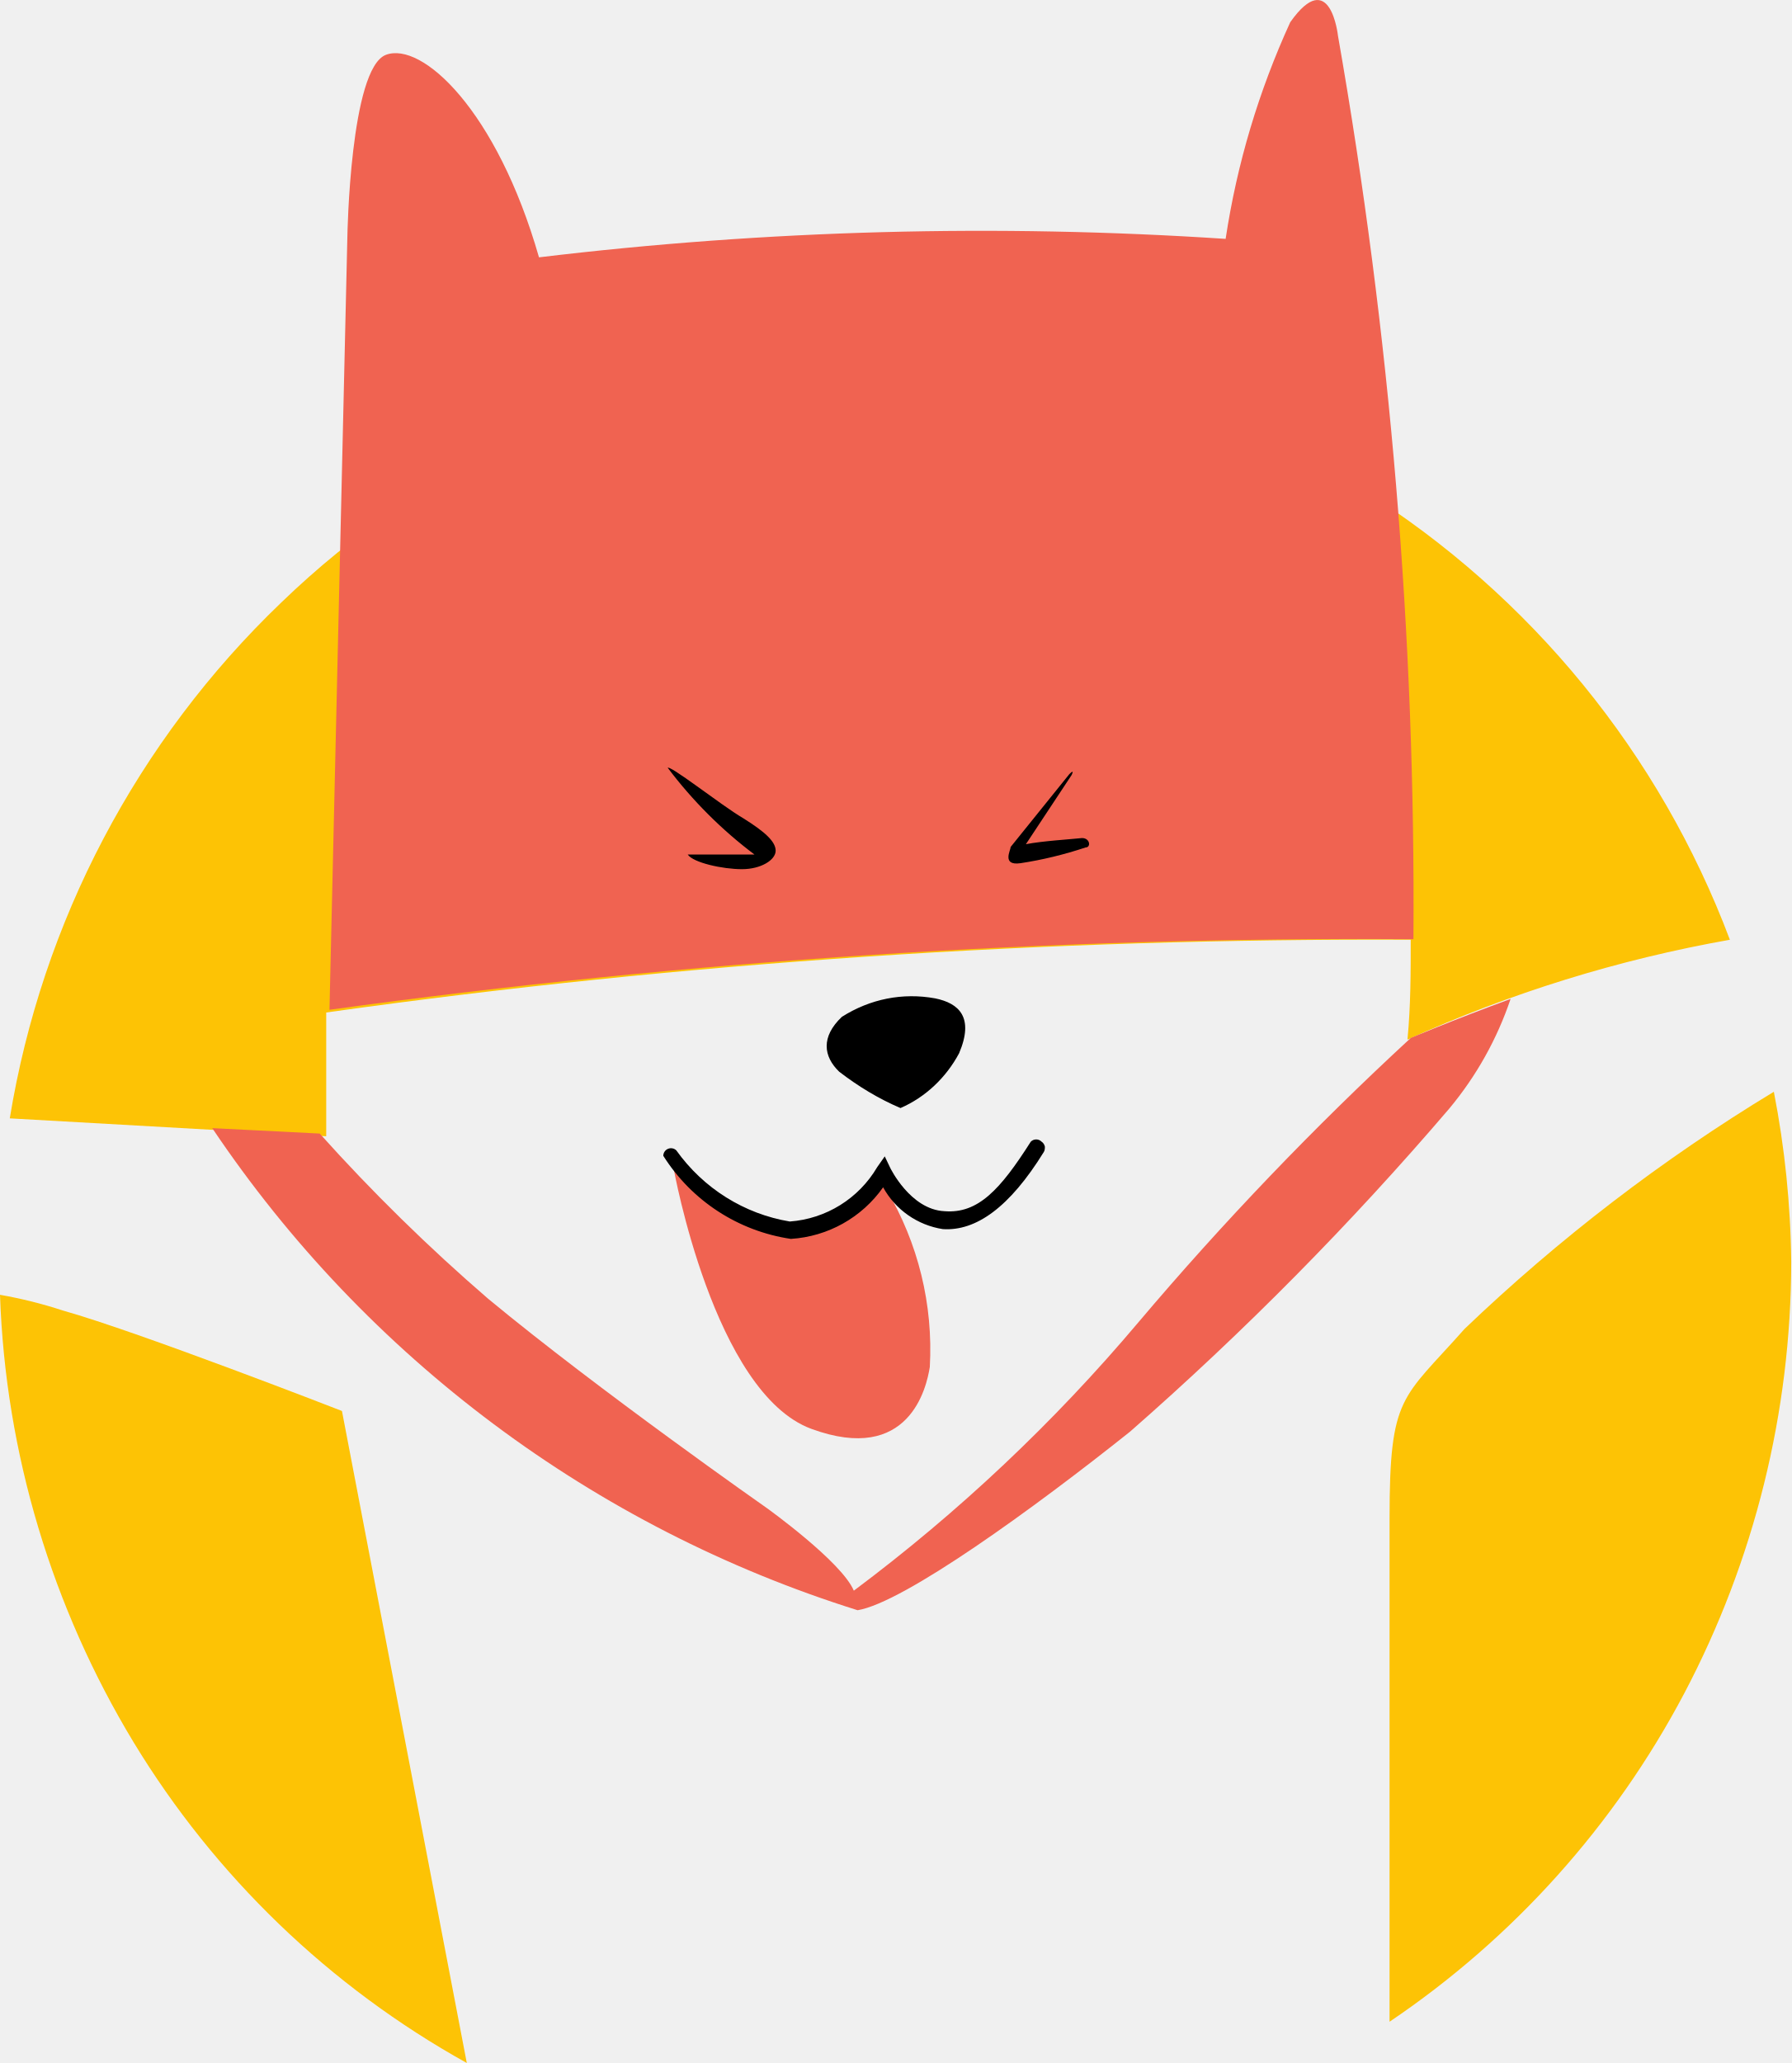
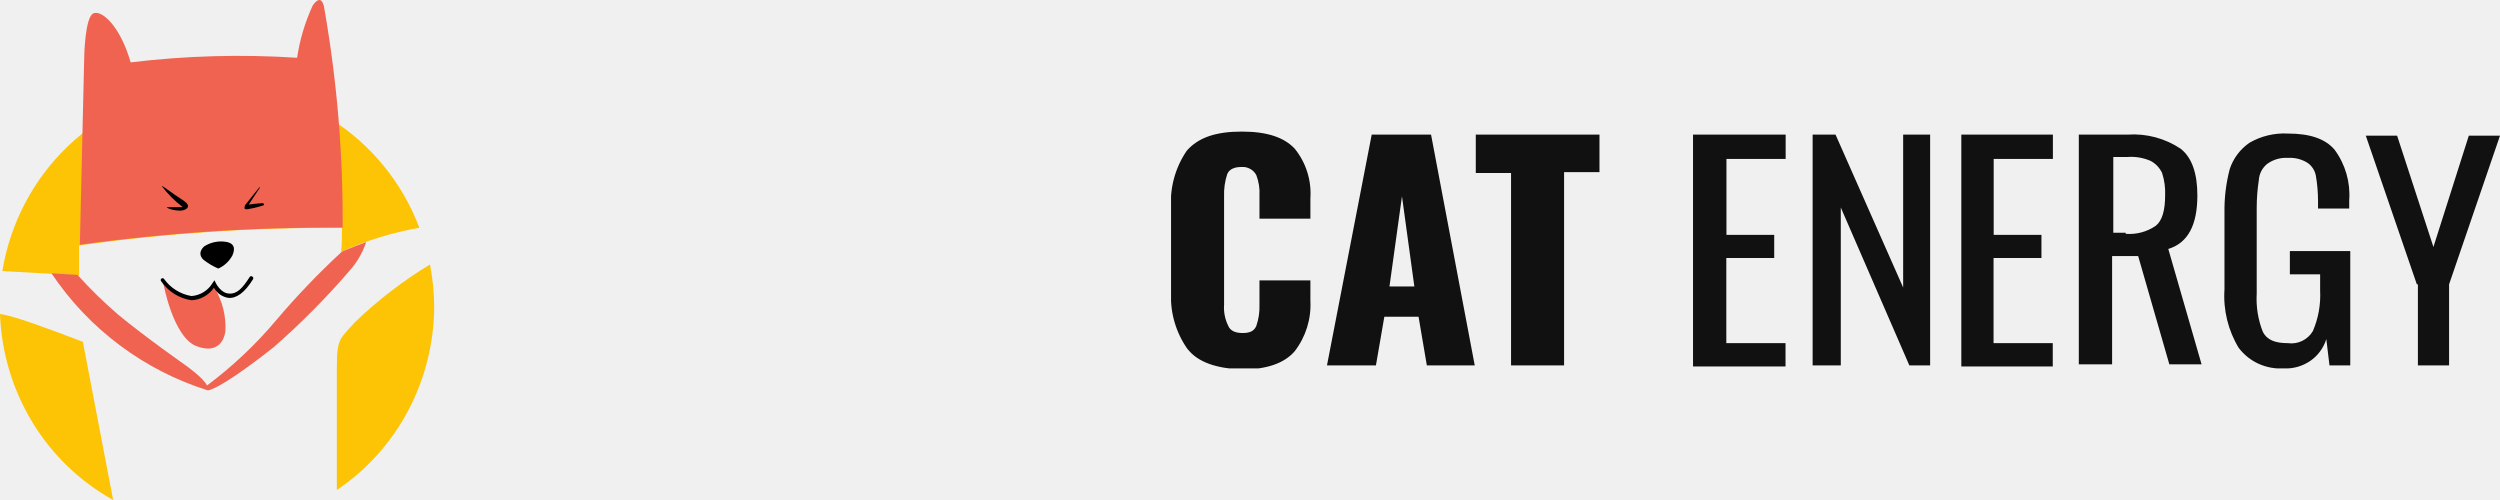
- <svg xmlns="http://www.w3.org/2000/svg" viewBox="0 0 33 38" fill="none">
+ <svg xmlns="http://www.w3.org/2000/svg" fill="none" viewBox="0 0 190 38">
  <g clip-path="url(#a)">
-     <path d="M6.01 20.93v-2.28c6.62-.93 13.3-1.37 19.98-1.34 0 .6 0 1.22-.06 1.84a24.9 24.9 0 0 1 5.94-1.84 16.77 16.77 0 0 0-6.77-8.29 16.25 16.25 0 0 0-19.92 2.08 16.95 16.95 0 0 0-5 9.5l5.83.33Zm20.97 3.55c-1.15 1.3-1.38 1.21-1.38 3.49v9.27a16.7 16.7 0 0 0 5.43-6.05 17.08 17.08 0 0 0 1.97-7.95 17.3 17.3 0 0 0-.32-3.13 32.86 32.86 0 0 0-5.7 4.37Zm-20.68 1.51s-3.75-1.46-5.14-1.85a8.33 8.33 0 0 0-1.16-.29c.1 2.92.96 5.76 2.46 8.24a16.63 16.63 0 0 0 6.14 5.91l-2.3-12.01Z" fill="#FDC305" />
-     <path d="M26.04 17.3a92.51 92.51 0 0 0-1.39-16.64s-.14-1.3-.88-.25c-.58 1.27-.98 2.6-1.19 3.99a68.3 68.3 0 0 0-12.65.34c-.78-2.72-2.16-3.98-2.82-3.73-.66.25-.71 3.34-.71 3.34l-.33 14.25a139.1 139.1 0 0 1 19.97-1.3Z" fill="#F06351" />
-     <path d="M12.3 14.15c0-.1.98.68 1.39.92.4.25.6.43.6.6 0 .17-.27.34-.62.34-.36 0-.9-.12-1-.27h1.23c-.6-.45-1.15-1-1.6-1.6Zm7.4.11-1.08 1.34c0 .06-.17.35.18.3.4-.06.81-.16 1.2-.29.11 0 .08-.2-.1-.17-.18.02-.69.05-1 .11l.84-1.27s.07-.13-.04-.02Zm-3.11 6.15c.46-.2.84-.56 1.08-1.01.28-.66 0-.92-.44-1.01-.6-.11-1.2.01-1.72.34-.39.37-.34.73-.05 1.01.35.27.73.5 1.13.67Z" fill="#000" />
-     <path d="M16.2 21.67a1.7 1.7 0 0 1-1.45.99 2.1 2.1 0 0 1-1.46-.43c-.2-.12-.37-.27-.52-.45-.1-.1-.22-.2-.36-.26 0 0 .74 4.14 2.54 4.8 1.8.66 2.12-.76 2.18-1.14a5.76 5.76 0 0 0-.8-3.27c-.03-.3-.04-.1-.14-.24Z" fill="#F06351" />
-     <path d="M14.57 22.82a3.36 3.36 0 0 1-2.35-1.53.14.14 0 0 1 .09-.13.14.14 0 0 1 .15.03c.5.7 1.25 1.17 2.09 1.31a2.04 2.04 0 0 0 1.61-1l.14-.2.1.21s.37.77 1 .8c.62.05 1.03-.4 1.59-1.28a.14.14 0 0 1 .2 0c.03.02.05.05.06.09 0 .03 0 .07-.02.1-.63 1.02-1.25 1.46-1.86 1.42a1.52 1.52 0 0 1-1.1-.77 2.25 2.25 0 0 1-1.7.95Z" fill="#000" />
-     <path d="M25.99 19.12a58.7 58.7 0 0 0-5.02 5.24 31.58 31.58 0 0 1-5.24 4.94c-.22-.53-1.6-1.52-1.6-1.52s-3.1-2.17-5.14-3.86a34.1 34.1 0 0 1-3.1-3.04l-1.98-.1a22.39 22.39 0 0 0 11.89 8.88c.85-.14 3.24-1.87 5.02-3.29a58.15 58.15 0 0 0 5.88-5.95c.5-.6.88-1.28 1.13-2.02-1.09.4-1.84.72-1.84.72Z" fill="#F06351" />
+     <path fill="#FDC305" d="M6.01 20.93v-2.28a139.13 139.13 0 0 1 19.98-1.34c0 .6 0 1.22-.06 1.83a24.9 24.9 0 0 1 5.94-1.83 16.77 16.77 0 0 0-6.77-8.29 16.25 16.25 0 0 0-10.3-2.4c-3.6.38-6.98 1.95-9.62 4.47a16.95 16.95 0 0 0-5 9.51l5.83.33Zm20.97 3.55c-1.15 1.3-1.38 1.21-1.38 3.49v9.27a16.7 16.7 0 0 0 5.43-6.05 17.08 17.08 0 0 0 1.97-7.95 17.9 17.9 0 0 0-.32-3.14 32.86 32.86 0 0 0-5.7 4.38Zm-20.68 1.5s-3.76-1.45-5.14-1.84a8.33 8.33 0 0 0-1.16-.28 17.07 17.07 0 0 0 2.46 8.23 16.63 16.63 0 0 0 6.14 5.91l-2.3-12.01Z" />
+     <path fill="#F06351" d="M26.04 17.3a92.52 92.52 0 0 0-1.39-16.64s-.14-1.3-.88-.25a14.58 14.58 0 0 0-1.19 3.98 68.3 68.3 0 0 0-12.65.35c-.78-2.72-2.16-3.98-2.82-3.73-.66.25-.71 3.34-.71 3.34l-.33 14.25a139.1 139.1 0 0 1 19.97-1.3Z" />
+     <path fill="#000" d="M12.29 14.14c0-.09 1 .7 1.4.93.4.25.6.43.6.6s-.27.34-.62.34c-.36 0-.9-.12-1-.27h1.22a8.34 8.34 0 0 1-1.6-1.6Zm7.4.12-1.07 1.34c0 .06-.17.35.18.3a7.1 7.1 0 0 0 1.2-.29c.11 0 .08-.2-.1-.17-.18.02-.69.05-1 .11l.84-1.27s.07-.13-.04-.02Zm-3.1 6.15c.46-.2.84-.56 1.08-1.01.28-.66 0-.92-.44-1.01a2.37 2.37 0 0 0-1.72.34c-.39.37-.34.73-.05 1.01.35.27.73.5 1.13.67Z" />
+     <path fill="#F06351" d="M16.2 21.67c-.12.23-.27.44-.46.6a1.7 1.7 0 0 1-1 .4 2.1 2.1 0 0 1-1.45-.44 2.29 2.29 0 0 1-.52-.45 1.06 1.06 0 0 0-.36-.26s.74 4.14 2.55 4.8c1.8.66 2.12-.76 2.17-1.14a5.76 5.76 0 0 0-.8-3.26c-.03-.32-.04-.12-.14-.25Z" />
+     <path fill="#000" d="M14.57 22.82a3.36 3.36 0 0 1-1.3-.47 3.44 3.44 0 0 1-1.04-1 .14.14 0 0 1 .08-.2.14.14 0 0 1 .15.04 3.22 3.22 0 0 0 2.09 1.31 2.04 2.04 0 0 0 1.61-1l.14-.2.1.21s.37.77 1 .8c.61.05 1.03-.4 1.59-1.28a.14.14 0 0 1 .2 0c.03.02.05.05.06.09a.15.15 0 0 1-.02.1c-.63 1.02-1.25 1.46-1.86 1.42a1.52 1.52 0 0 1-.64-.25 1.55 1.55 0 0 1-.47-.52 2.25 2.25 0 0 1-.74.67c-.3.17-.62.26-.95.28Z" />
+     <path fill="#F06351" d="M25.99 19.12a58.7 58.7 0 0 0-5.02 5.24 31.58 31.58 0 0 1-5.24 4.94c-.22-.54-1.6-1.52-1.6-1.52s-3.1-2.17-5.14-3.86a34.1 34.1 0 0 1-3.1-3.03l-1.98-.12a22.37 22.37 0 0 0 11.89 8.9c.85-.15 3.23-1.88 5.02-3.3a58.15 58.15 0 0 0 5.88-5.95c.5-.6.88-1.28 1.13-2.02-1.09.4-1.84.72-1.84.72Z" />
+   </g>
+   <g fill="#111" clip-path="url(#b)">
+     <path d="M90.26 26.54a6.87 6.87 0 0 1-1.26-4.3v-6.4a6.95 6.95 0 0 1 1.19-4.38c.87-1 2.2-1.46 4.18-1.46 1.98 0 3.24.46 4.03 1.3a5.42 5.42 0 0 1 1.19 3.78v1.54h-3.87v-1.77a3.7 3.7 0 0 0-.24-1.54 1.12 1.12 0 0 0-.46-.47 1.16 1.16 0 0 0-.65-.15c-.55 0-.94.16-1.1.54a4.85 4.85 0 0 0-.24 1.7v8.22a3.11 3.11 0 0 0 .32 1.62c.16.38.55.54 1.1.54s.87-.16 1.03-.54c.18-.52.26-1.07.24-1.62v-1.84h3.87v1.54a5.78 5.78 0 0 1-1.19 3.84c-.79.92-2.13 1.39-4.03 1.39-1.9-.08-3.32-.54-4.1-1.54Zm14-16.31h4.5l3.32 17.54h-3.64l-.63-3.7h-2.6l-.64 3.7h-3.72l3.4-17.54Zm3.23 11.54-.94-6.85-.95 6.85h1.9Zm7.35-8.62h-2.68v-2.92h9.4v2.85h-2.69v14.69h-4.03v-14.62Zm13.91-2.92h6.96v1.85h-4.5v5.77h3.63v1.76h-3.64v6.47h4.5v1.77h-7.03v-17.62h.08Zm9.01 0h1.74l5.14 11.62v-11.62h2.05v17.54h-1.58l-5.21-12v12h-2.14v-17.54Zm11.3 0h6.96v1.85h-4.5v5.77h3.63v1.76h-3.64v6.47h4.5v1.77h-6.95v-17.62Zm9.01 0h3.64a6.45 6.45 0 0 1 4.03 1.08c.87.69 1.26 1.92 1.26 3.54 0 2.23-.7 3.61-2.21 4.07l2.53 8.77h-2.45l-2.37-8.23h-1.98v8.23h-2.53v-17.46h.08Zm3.48 7.54a3.52 3.52 0 0 0 2.3-.62c.47-.38.7-1.15.7-2.3a4.84 4.84 0 0 0-.23-1.7 1.98 1.98 0 0 0-.87-.92 3.69 3.69 0 0 0-1.74-.3h-1.1v5.76h.94v.08Zm8.61 8.7a7.6 7.6 0 0 1-1.1-4.47v-5.85a12.3 12.3 0 0 1 .4-3.3 3.92 3.92 0 0 1 1.5-2 5.27 5.27 0 0 1 2.92-.7c1.66 0 2.84.39 3.55 1.23a5.77 5.77 0 0 1 1.11 3.85v.62h-2.37v-.54c0-.65-.05-1.29-.16-1.93a1.53 1.53 0 0 0-.63-1 2.5 2.5 0 0 0-1.5-.38 2.42 2.42 0 0 0-1.58.46 1.73 1.73 0 0 0-.63 1.23 14.02 14.02 0 0 0-.16 2.08v6.54a6.82 6.82 0 0 0 .47 2.92c.32.62.95.85 1.9.85a1.9 1.9 0 0 0 1.9-.92 6.92 6.92 0 0 0 .55-3.08v-1.23h-2.3v-1.77h4.59v8.69h-1.58l-.24-2a3.14 3.14 0 0 1-1.22 1.66 3.29 3.29 0 0 1-2.02.57 4.05 4.05 0 0 1-1.9-.35 3.93 3.93 0 0 1-1.5-1.19Zm13.52-4.86-3.88-11.3h2.38l2.76 8.46 2.69-8.46h2.37l-3.87 11.3v6.16h-2.37v-6.16h-.08Z" />
  </g>
  <defs>
    <clipPath id="a">
      <path fill="#fff" d="M0 0h33v38h-33z" />
    </clipPath>
+     <clipPath id="b">
+       <path fill="#fff" d="M89 10h101v18h-101z" />
+     </clipPath>
  </defs>
</svg>
